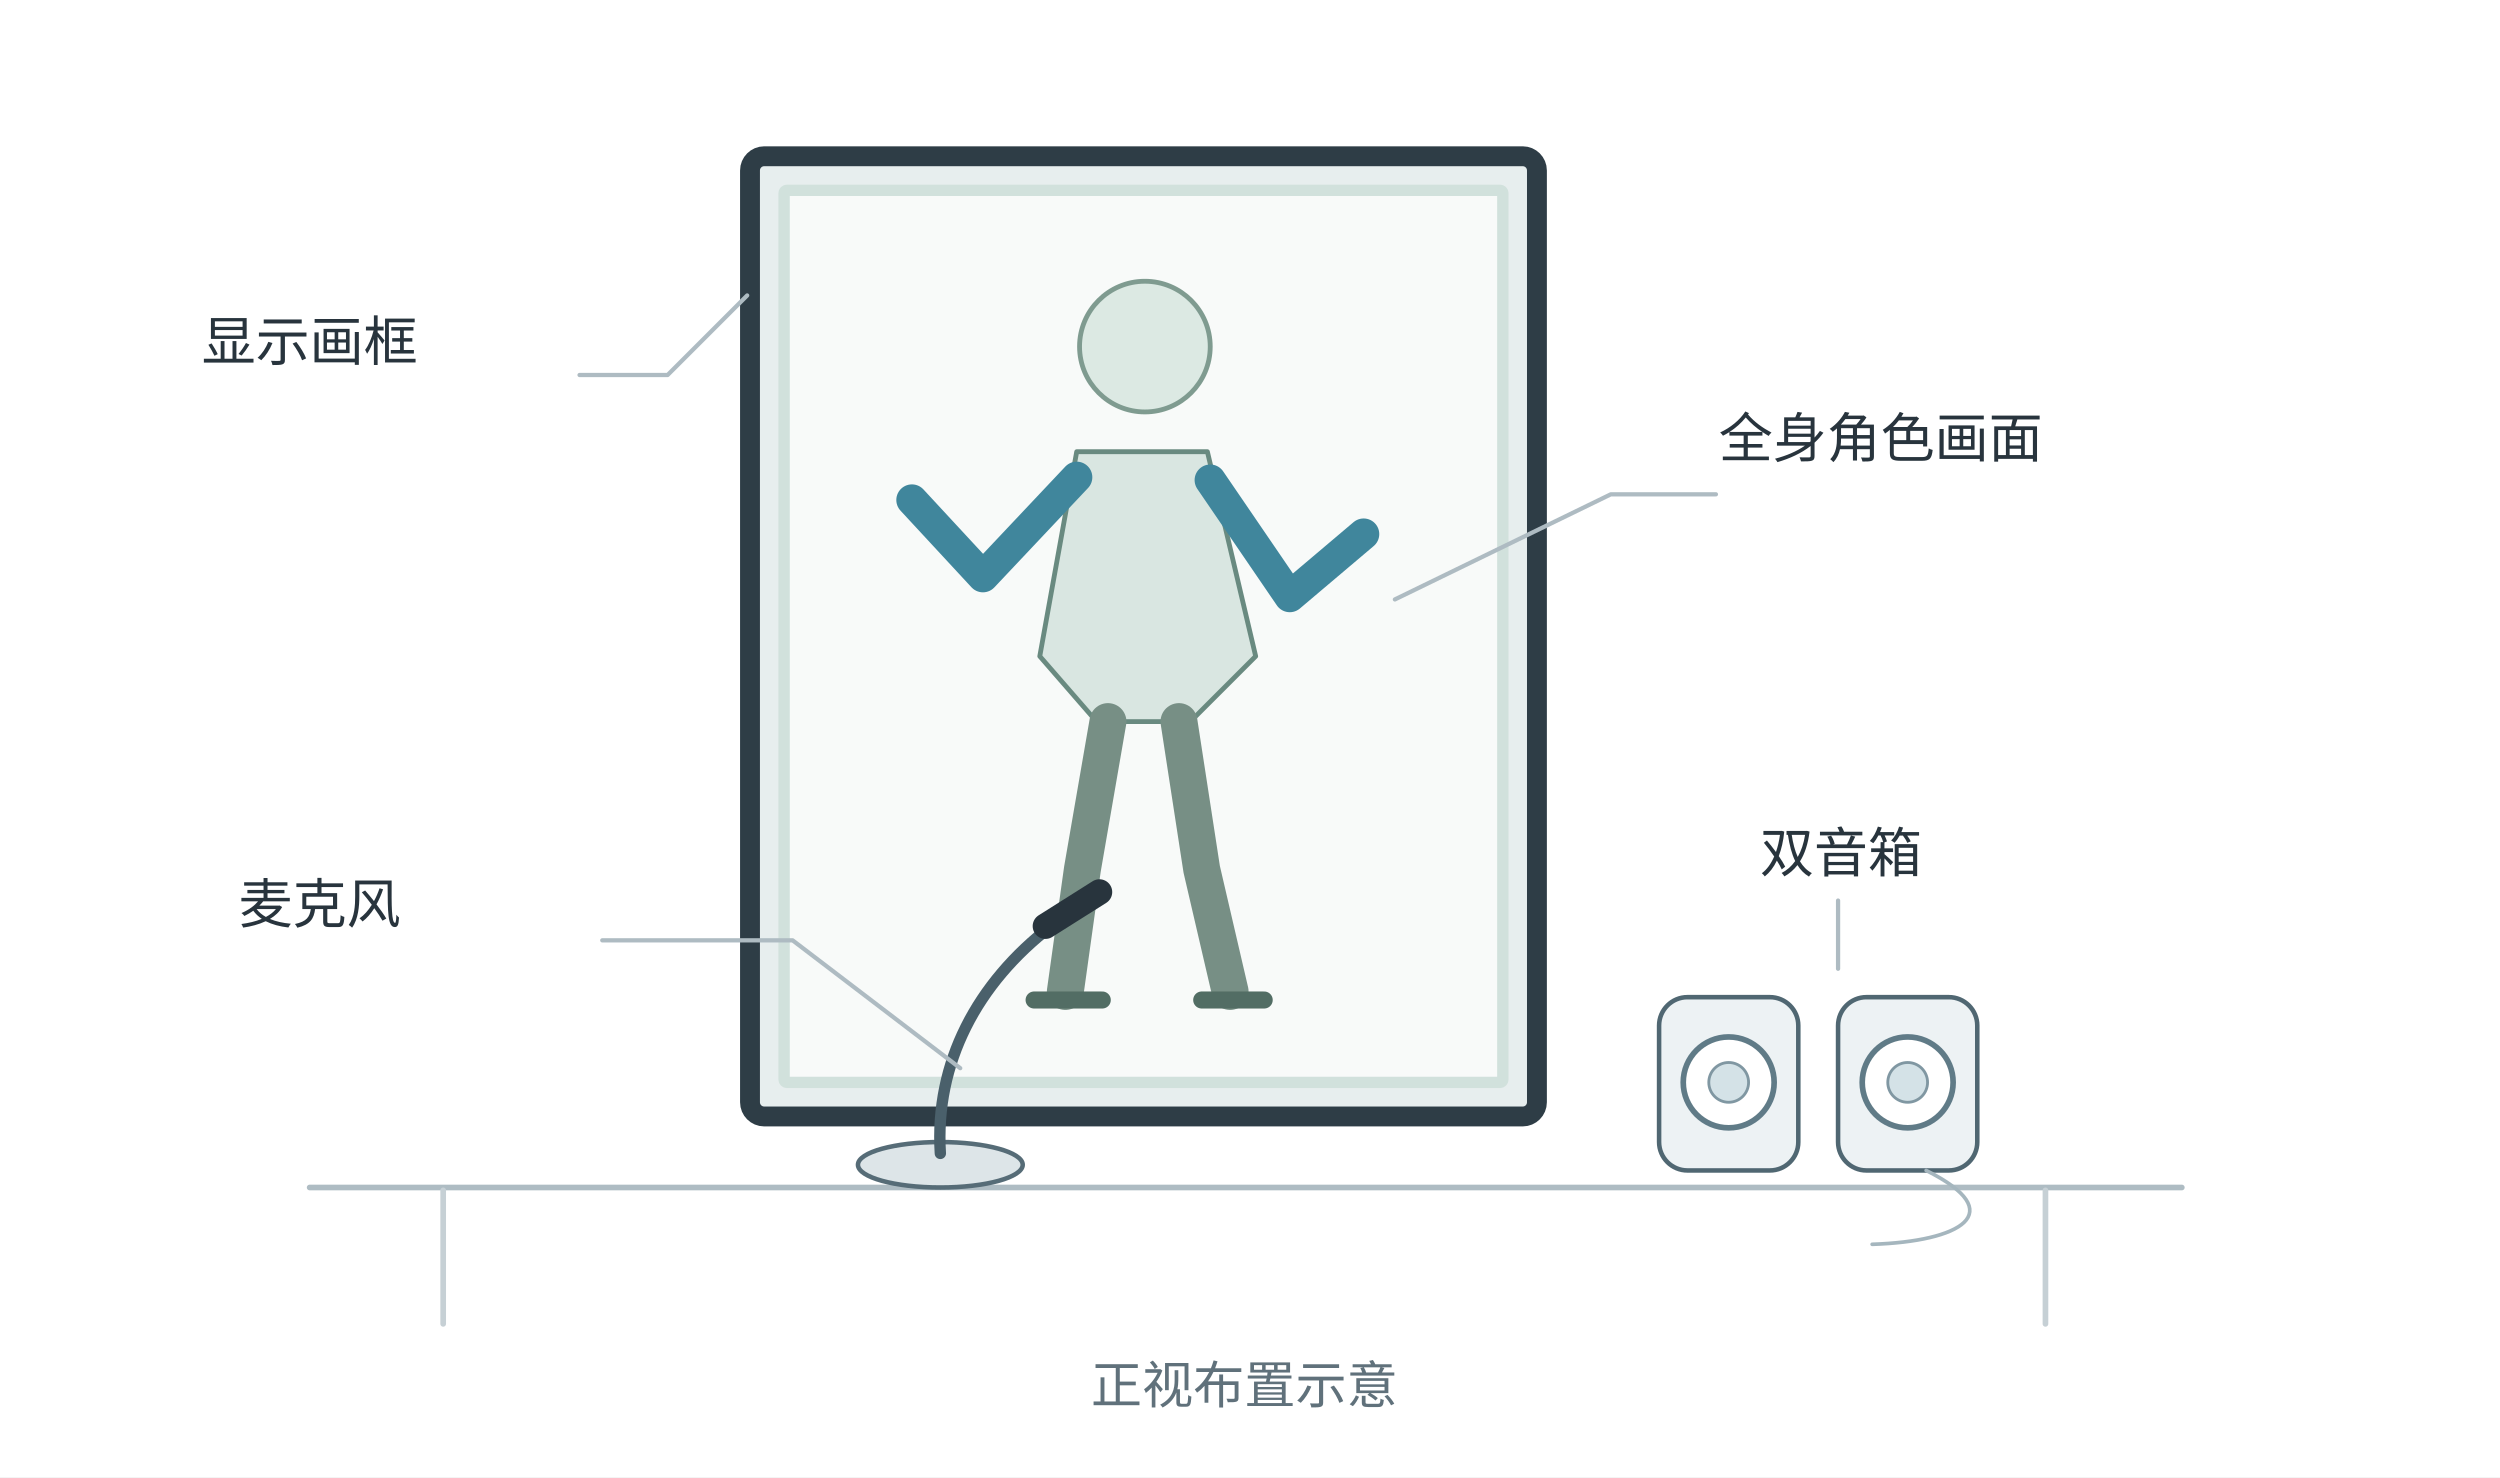
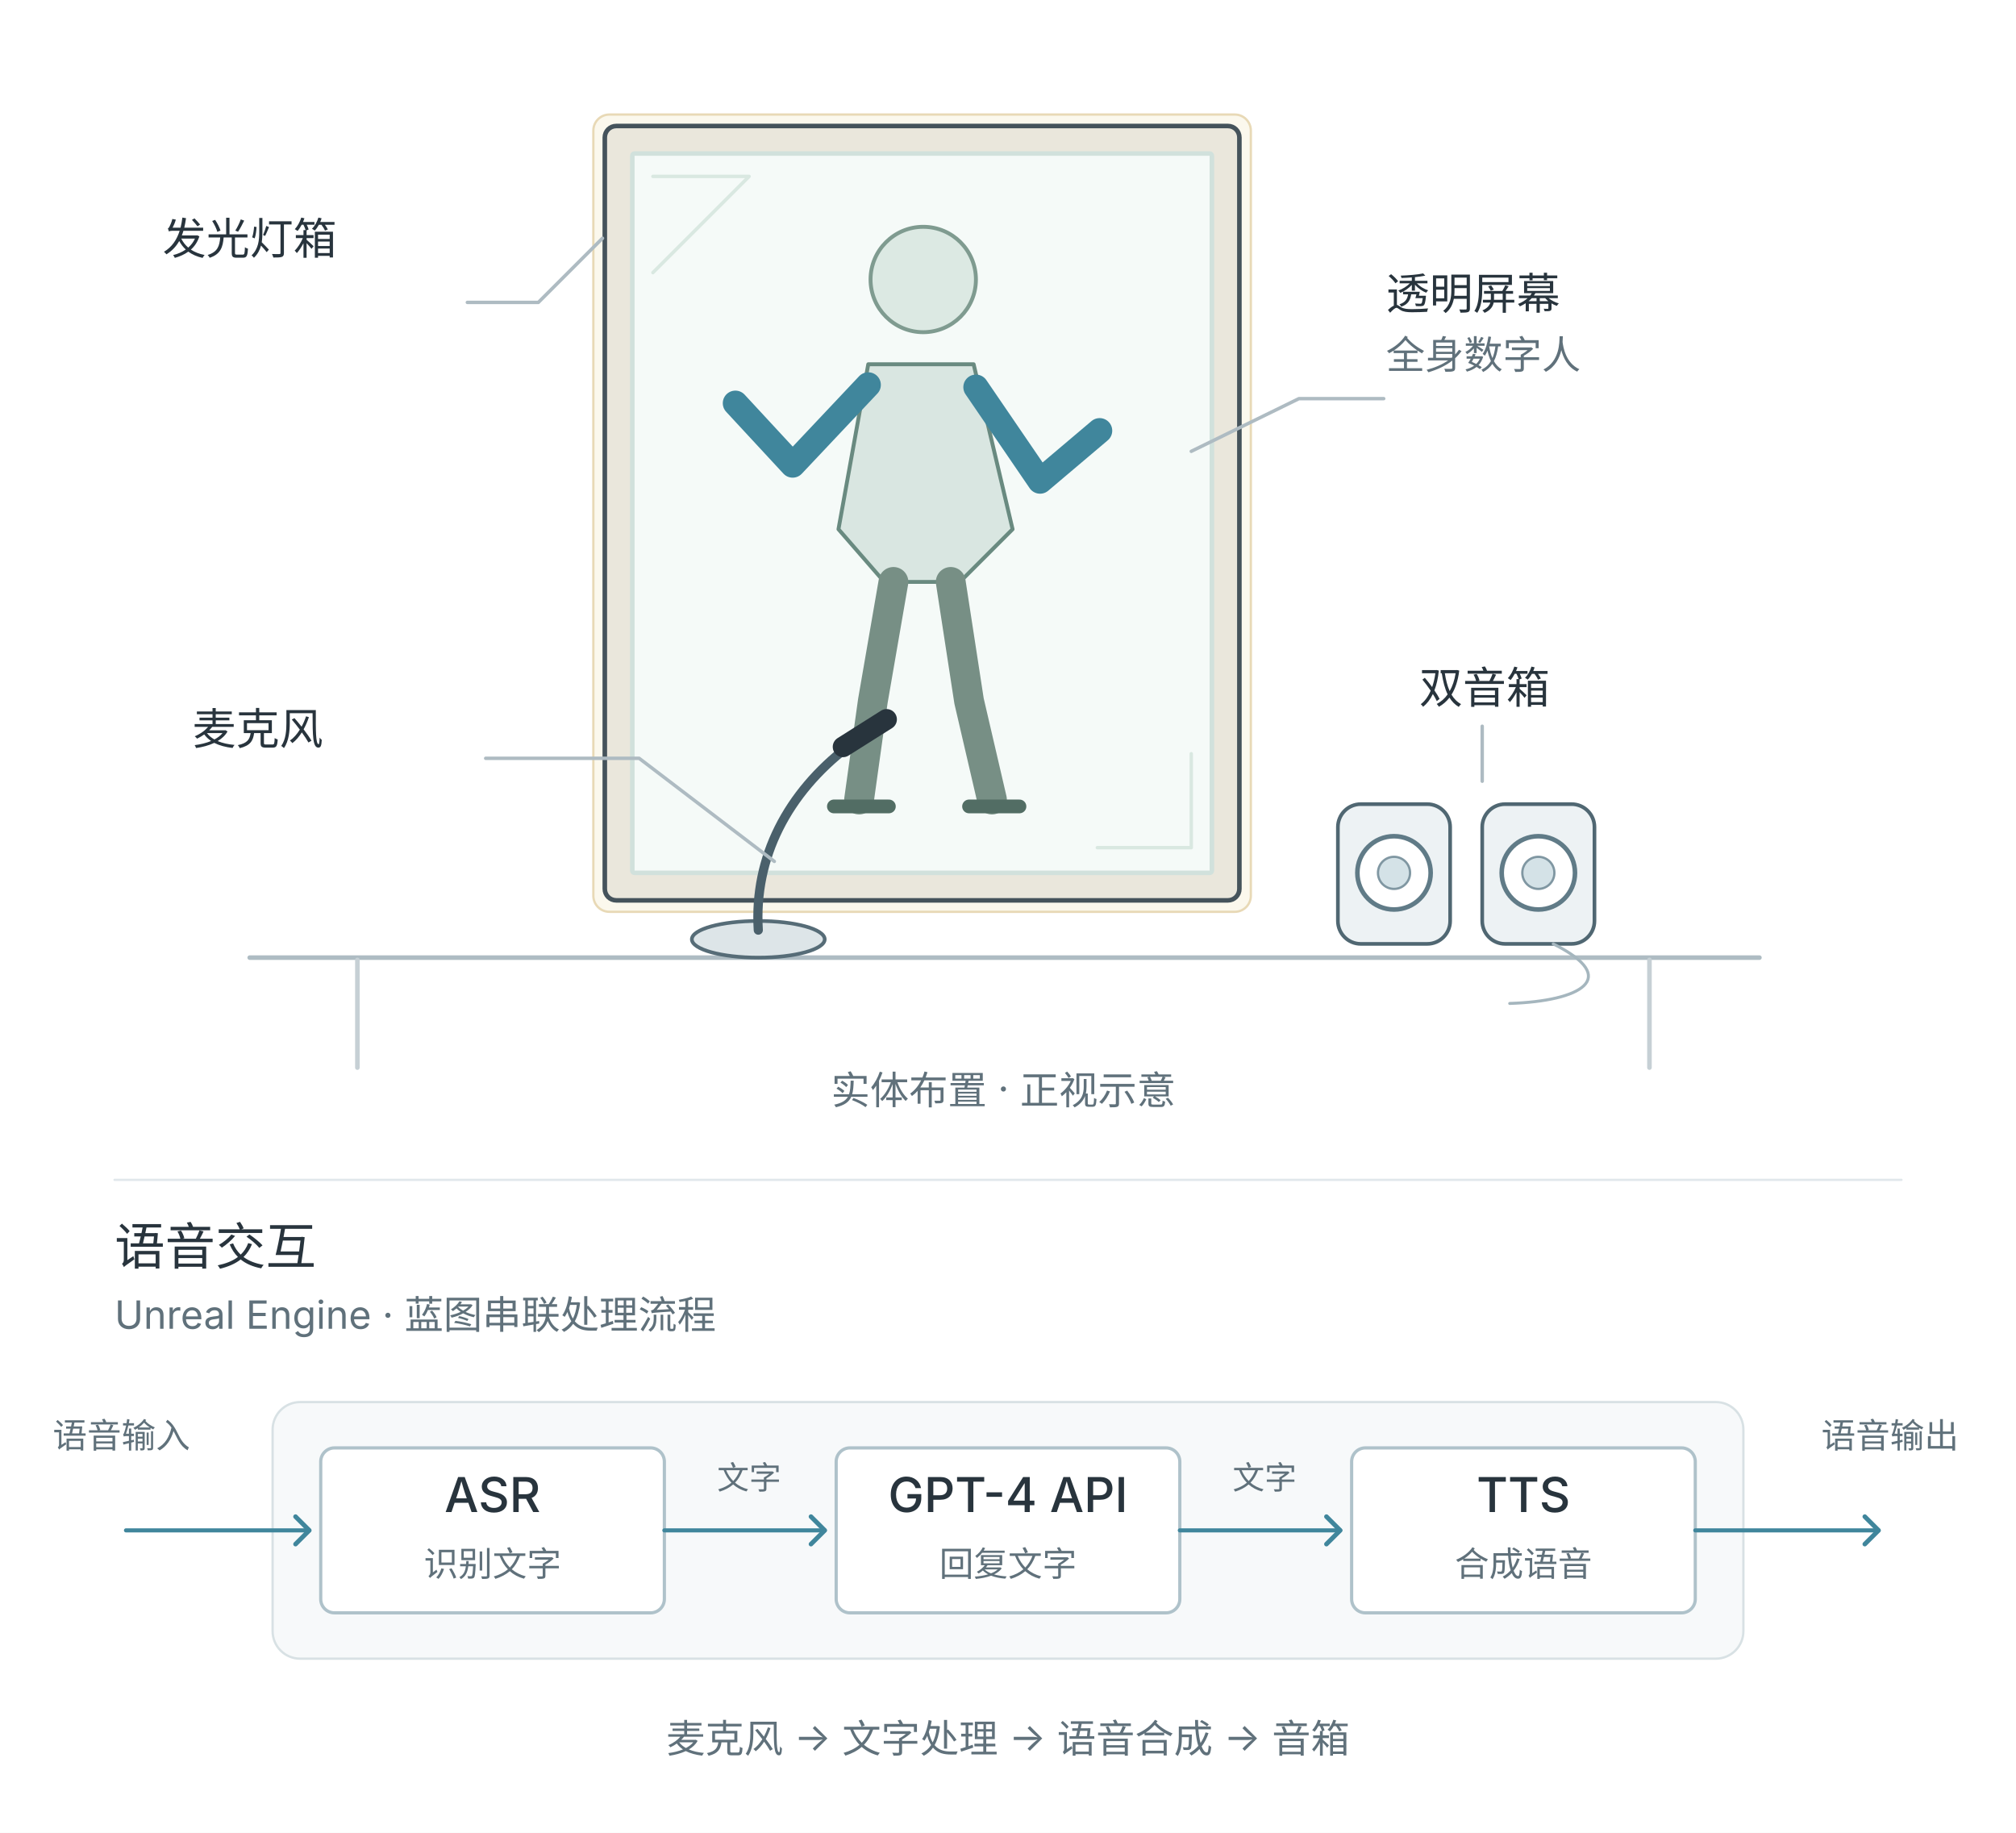
- <svg xmlns="http://www.w3.org/2000/svg" width="880" height="520" viewBox="0 0 880 520" lang="zh" fill="none" stroke-linecap="round" stroke-linejoin="round" font-family="Inter, -apple-system, BlinkMacSystemFont, Segoe UI, Arial, Noto Sans CJK SC, sans-serif">
+ <svg xmlns="http://www.w3.org/2000/svg" width="880" height="800" viewBox="0 0 880 800" lang="zh" fill="none" stroke-linecap="round" stroke-linejoin="round" font-family="Inter, -apple-system, BlinkMacSystemFont, Segoe UI, Arial, Noto Sans CJK SC, sans-serif">
  <rect width="100%" height="100%" fill="white" />
-   <rect x="264" y="55" width="277" height="338" fill="#e7eeee" stroke="#2e3d46" stroke-width="7" rx="5" />
-   <rect x="276" y="67" width="253" height="314" fill="#f8faf9" stroke="#d1e1dc" stroke-width="4" rx="1" />
+   <rect x="259" y="50" width="287" height="348" fill="#fbf8ed" stroke="#e8d9b6" stroke-width="1" rx="7" />
+   <rect x="264" y="55" width="277" height="338" fill="#eae7dc" stroke="#45535b" stroke-width="2" rx="5" />
+   <rect x="276" y="67" width="253" height="314" fill="#f5faf8" stroke="#d1e1dc" stroke-width="2" rx="1" />
+   <path d="M285,77 L327,77 L285,119 M520,329 L520,370 L479,370" fill="none" stroke="#d9e8e1" stroke-width="1.5" opacity="1" />
  <circle cx="403" cy="122" r="23" fill="#dce9e3" stroke="#7f9b90" stroke-width="1.7" />
  <path d="M 379,159 L 425,159 L 442,231 L 419,254 L 386,254 L 366,231 Z" fill="#d9e6e1" stroke="#698a80" stroke-width="1.7" opacity="1" />
  <path d="M379,168 L346,203 L321,176 M426,169 L454,210 L480,188" fill="none" stroke="#40869c" stroke-width="11" opacity="1" />
  <path d="M390,254 L381,306 L375,349 M415,254 L423,306 L433,349" fill="none" stroke="#778f85" stroke-width="13" opacity="1" />
  <path d="M364,352 H388 M423,352 H445" fill="none" stroke="#526d64" stroke-width="6" opacity="1" />
  <line x1="109" y1="418" x2="768" y2="418" stroke="#aebcc3" stroke-width="2" />
  <line x1="156" y1="419" x2="156" y2="466" stroke="#c6d0d5" stroke-width="2" />
  <line x1="720" y1="419" x2="720" y2="466" stroke="#c6d0d5" stroke-width="2" />
  <ellipse cx="331" cy="410" rx="29" ry="8" fill="#dde5e8" stroke="#566c77" stroke-width="1.6" />
  <path d="M331,406 C329,374 344,346 370,326" fill="none" stroke="#4a606b" stroke-width="4" opacity="1" />
  <path d="M368,326 L387,314" fill="none" stroke="#28343d" stroke-width="9" opacity="1" />
  <rect x="584" y="351" width="49" height="61" fill="#edf2f4" stroke="#506772" stroke-width="1.6" rx="10" />
  <circle cx="608.5" cy="381" r="16" fill="white" stroke="#607b87" stroke-width="2" />
  <circle cx="608.5" cy="381" r="7" fill="#d4e2e7" stroke="#8097a2" stroke-width="1" />
  <rect x="647" y="351" width="49" height="61" fill="#edf2f4" stroke="#506772" stroke-width="1.6" rx="10" />
  <circle cx="671.5" cy="381" r="16" fill="white" stroke="#607b87" stroke-width="2" />
  <circle cx="671.5" cy="381" r="7" fill="#d4e2e7" stroke="#8097a2" stroke-width="1" />
  <path d="M678,412 C708,427 690,437 659,438" fill="none" stroke="#a5b6be" stroke-width="1.3" opacity="1" />
-   <text x="71" y="127" font-size="19" fill="#28343d" font-weight="500" text-anchor="start">显示画框</text>
+   <text x="71" y="111" font-size="19" fill="#28343d" font-weight="500" text-anchor="start">发光灯箱</text>
+   <text x="71" y="135" font-size="19" fill="#28343d" font-weight="500" text-anchor="start" />
  <path d="M204,132 H235 L263,104" fill="none" stroke="#aebbc2" stroke-width="1.5" opacity="1" />
-   <text x="605" y="161" font-size="19" fill="#28343d" font-weight="500" text-anchor="start">全身角色画面</text>
-   <path d="M604,174 H567 L491,211" fill="none" stroke="#aebbc2" stroke-width="1.5" opacity="1" />
+   <text x="605" y="135" font-size="19" fill="#28343d" font-weight="500" text-anchor="start">透明屏幕</text>
+   <text x="605" y="161" font-size="17" fill="#60717b" font-weight="400" text-anchor="start">全身数字人</text>
+   <path d="M604,174 H567 L520,197" fill="none" stroke="#aebbc2" stroke-width="1.5" opacity="1" />
  <text x="84" y="325" font-size="19" fill="#28343d" font-weight="500" text-anchor="start">麦克风</text>
  <path d="M212,331 H279 L338,376" fill="none" stroke="#aebbc2" stroke-width="1.5" opacity="1" />
  <text x="648" y="307" font-size="19" fill="#28343d" font-weight="500" text-anchor="middle">双音箱</text>
  <line x1="647" y1="317" x2="647" y2="341" stroke="#aebbc2" stroke-width="1.5" />
-   <text x="438" y="494" font-size="18" fill="#60717b" font-weight="400" text-anchor="middle">正视布置示意</text>
+   <text x="438" y="482" font-size="17" fill="#60717b" font-weight="400" text-anchor="middle">实体布置 · 正视示意</text>
+   <line x1="50" y1="515" x2="830" y2="515" stroke="#e1e7eb" stroke-width="1" />
+   <text x="50" y="552" font-size="22" fill="#28343d" font-weight="500" text-anchor="start">语音交互</text>
+   <text x="50" y="580" font-size="17" fill="#60717b" font-weight="400" text-anchor="start">Unreal Engine · 蓝图串联处理流程</text>
+   <rect x="119" y="612" width="642" height="112" fill="#f7f9fa" stroke="#d8e1e4" stroke-width="1" rx="12" />
+   <rect x="140" y="632" width="150" height="72" fill="white" stroke="#afc2ca" stroke-width="1.4" rx="6" />
+   <text x="215" y="660" font-size="21" fill="#28343d" font-weight="500" text-anchor="middle">ASR</text>
+   <text x="215" y="688" font-size="15" fill="#60717b" font-weight="400" text-anchor="middle">识别文字</text>
+   <rect x="365" y="632" width="150" height="72" fill="white" stroke="#afc2ca" stroke-width="1.4" rx="6" />
+   <text x="440" y="660" font-size="21" fill="#28343d" font-weight="500" text-anchor="middle">GPT-4 API</text>
+   <text x="440" y="688" font-size="15" fill="#60717b" font-weight="400" text-anchor="middle">回复文字</text>
+   <rect x="590" y="632" width="150" height="72" fill="white" stroke="#afc2ca" stroke-width="1.4" rx="6" />
+   <text x="665" y="660" font-size="21" fill="#28343d" font-weight="500" text-anchor="middle">TTS</text>
+   <text x="665" y="688" font-size="15" fill="#60717b" font-weight="400" text-anchor="middle">合成语音</text>
+   <line x1="55" y1="668" x2="135" y2="668" stroke="#40869c" stroke-width="1.8" />
+   <path d="M129,662 L135,668 L129,674" fill="none" stroke="#40869c" stroke-width="2" opacity="1" />
+   <line x1="290" y1="668" x2="360" y2="668" stroke="#40869c" stroke-width="1.8" />
+   <path d="M354,662 L360,668 L354,674" fill="none" stroke="#40869c" stroke-width="2" opacity="1" />
+   <line x1="515" y1="668" x2="585" y2="668" stroke="#40869c" stroke-width="1.8" />
+   <path d="M579,662 L585,668 L579,674" fill="none" stroke="#40869c" stroke-width="2" opacity="1" />
+   <line x1="740" y1="668" x2="820" y2="668" stroke="#40869c" stroke-width="1.8" />
+   <path d="M814,662 L820,668 L814,674" fill="none" stroke="#40869c" stroke-width="2" opacity="1" />
+   <text x="53" y="632" font-size="15" fill="#60717b" font-weight="400" text-anchor="middle">语音输入</text>
+   <text x="825" y="632" font-size="15" fill="#60717b" font-weight="400" text-anchor="middle">语音输出</text>
+   <text x="327" y="650" font-size="14" fill="#60717b" font-weight="400" text-anchor="middle">文字</text>
+   <text x="552" y="650" font-size="14" fill="#60717b" font-weight="400" text-anchor="middle">文字</text>
+   <text x="440" y="765" font-size="17" fill="#60717b" font-weight="400" text-anchor="middle">麦克风 → 文字处理 → 语音合成 → 音箱</text>
</svg>
